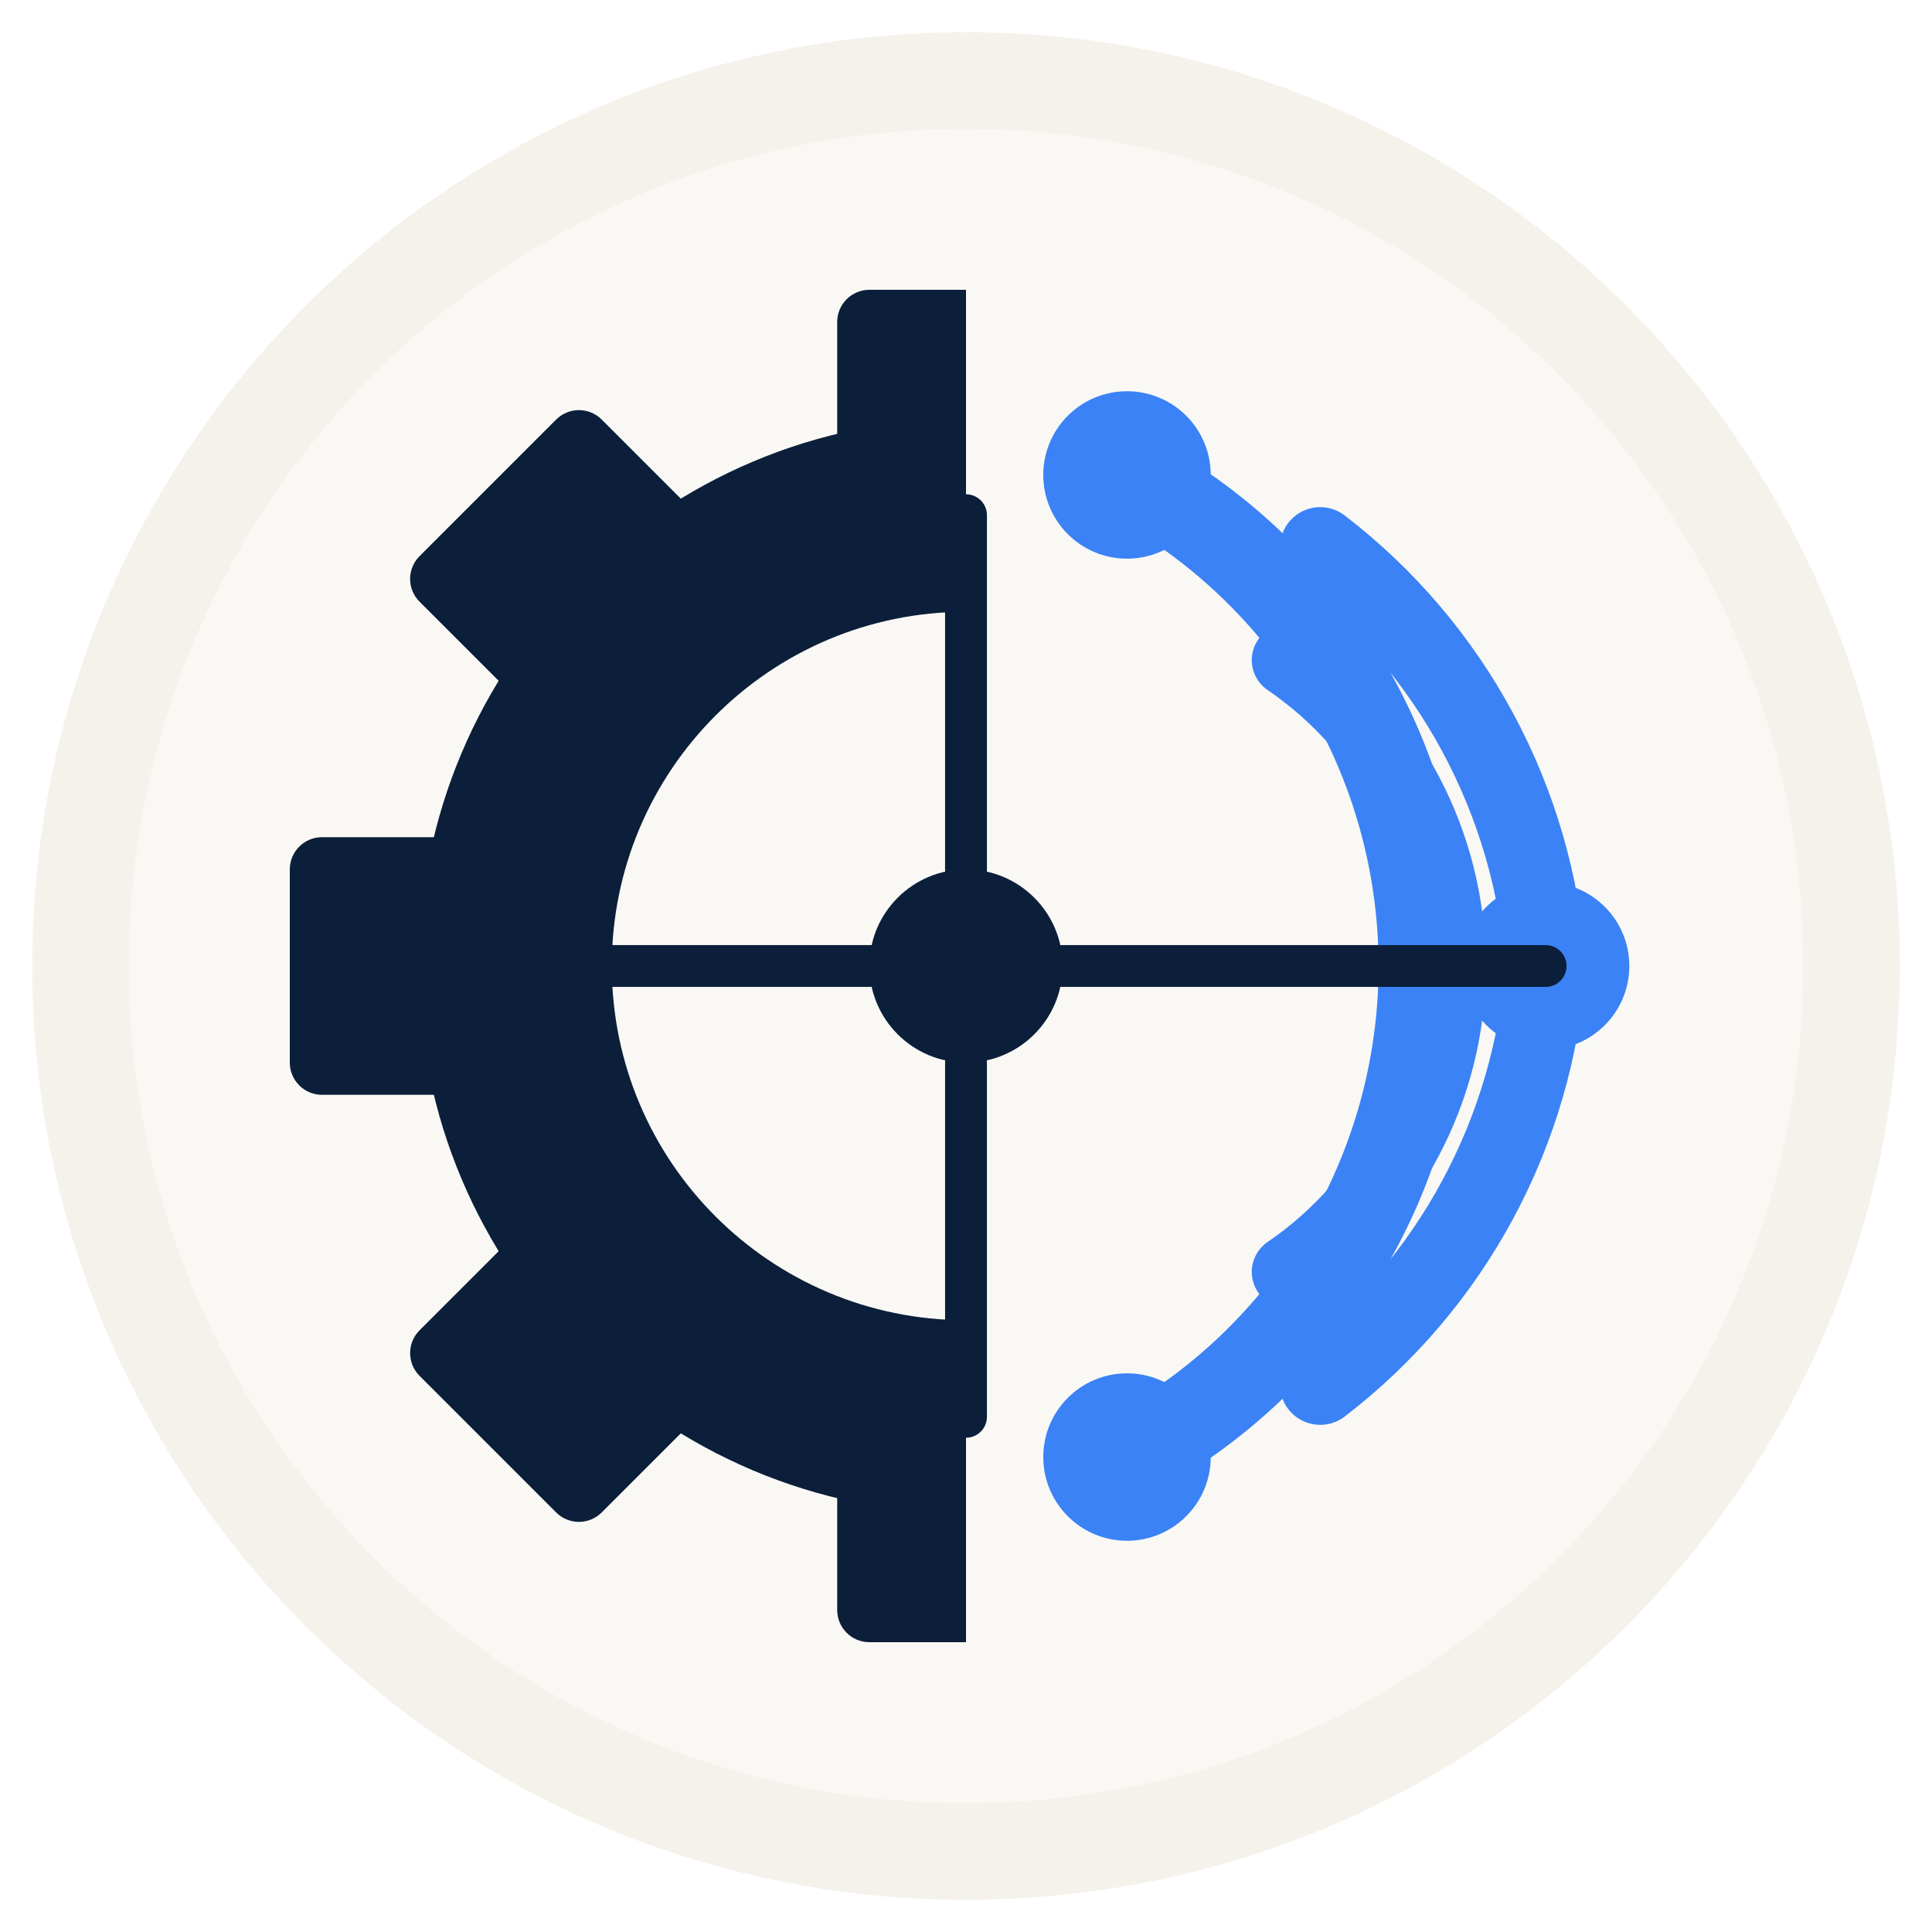
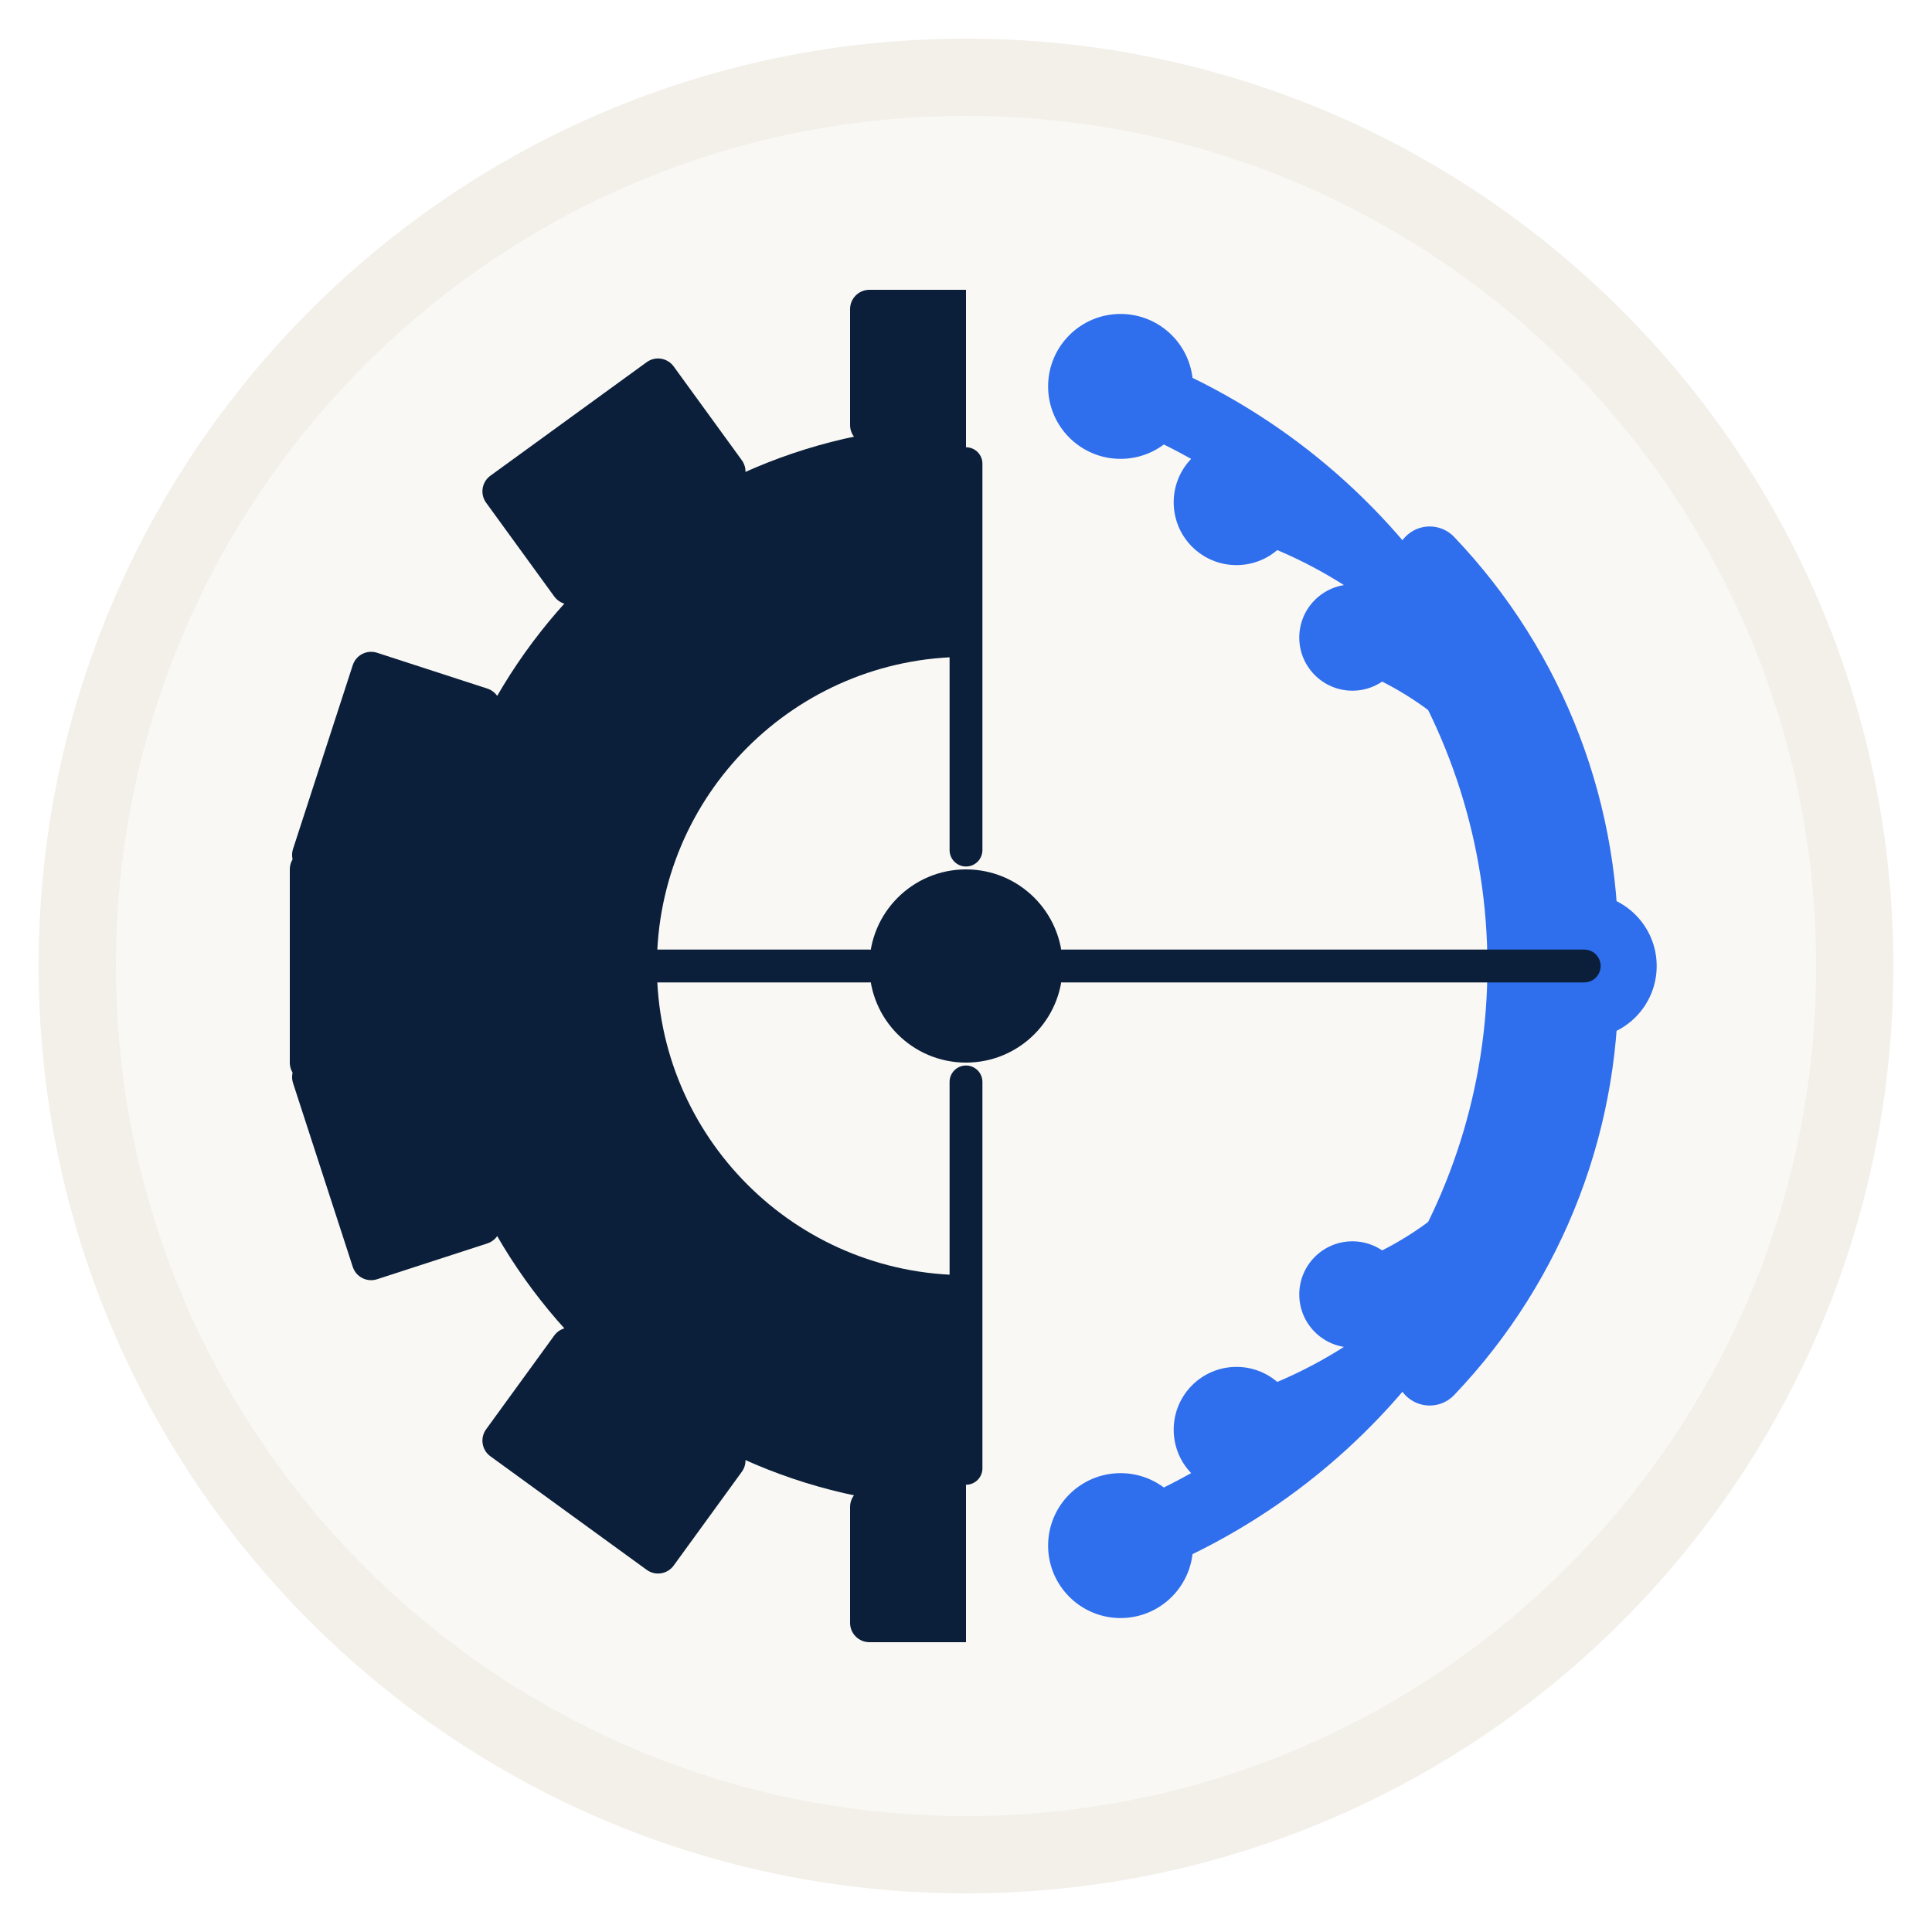
- <svg xmlns="http://www.w3.org/2000/svg" viewBox="0 0 120 120" fill="none" role="img" aria-label="ROHLAX logo">
-   <circle cx="60" cy="60" r="58" fill="#F5F2EC" />
-   <circle cx="60" cy="60" r="52" fill="#FAF8F4" />
-   <g clip-path="url(#clipLeft)">
-     <circle cx="60" cy="60" r="34" fill="#0B1F3A" />
-     <circle cx="60" cy="60" r="22" fill="#FAF8F4" />
-     <rect x="52" y="18" width="16" height="14" rx="2" fill="#0B1F3A" />
-     <rect x="52" y="88" width="16" height="14" rx="2" fill="#0B1F3A" />
-     <rect x="18" y="52" width="14" height="16" rx="2" fill="#0B1F3A" />
-     <g transform="rotate(-45 60 60)">
-       <rect x="52" y="18" width="16" height="14" rx="2" fill="#0B1F3A" />
-       <rect x="52" y="88" width="16" height="14" rx="2" fill="#0B1F3A" />
-     </g>
-     <g transform="rotate(45 60 60)">
-       <rect x="52" y="18" width="16" height="14" rx="2" fill="#0B1F3A" />
-       <rect x="52" y="88" width="16" height="14" rx="2" fill="#0B1F3A" />
+ <svg xmlns="http://www.w3.org/2000/svg" viewBox="0 0 200 200" fill="none" role="img" aria-label="ROHLAX logo">
+   <circle cx="100" cy="100" r="96" fill="#F3F0EA" />
+   <circle cx="100" cy="100" r="88" fill="#FAF8F4" />
+   <g clip-path="url(#clipL)">
+     <circle cx="100" cy="100" r="56" fill="#0B1F3A" />
+     <circle cx="100" cy="100" r="32" fill="#FAF8F4" />
+     <g fill="#0B1F3A">
+       <rect x="88" y="30" width="24" height="16" rx="2" />
+       <rect x="88" y="154" width="24" height="16" rx="2" />
+       <rect x="30" y="88" width="16" height="24" rx="2" />
+       <g transform="rotate(36 100 100)">
+         <rect x="88" y="30" width="24" height="16" rx="2" />
+       </g>
+       <g transform="rotate(72 100 100)">
+         <rect x="88" y="30" width="24" height="16" rx="2" />
+       </g>
+       <g transform="rotate(-36 100 100)">
+         <rect x="88" y="30" width="24" height="16" rx="2" />
+       </g>
+       <g transform="rotate(-72 100 100)">
+         <rect x="88" y="30" width="24" height="16" rx="2" />
+       </g>
+       <g transform="rotate(144 100 100)">
+         <rect x="88" y="30" width="24" height="16" rx="2" />
+       </g>
+       <g transform="rotate(216 100 100)">
+         <rect x="88" y="30" width="24" height="16" rx="2" />
+       </g>
+       <g transform="rotate(108 100 100)">
+         <rect x="88" y="30" width="24" height="16" rx="2" />
+       </g>
+       <g transform="rotate(252 100 100)">
+         <rect x="88" y="30" width="24" height="16" rx="2" />
+       </g>
    </g>
  </g>
-   <path d="M70 29.5a34.5 34.5 0 0 1 0 61" stroke="#3B82F6" stroke-width="5.5" stroke-linecap="round" fill="none" />
-   <path d="M80 41a23 23 0 0 1 0 38" stroke="#3B82F6" stroke-width="4.5" stroke-linecap="round" fill="none" />
-   <path d="M82 34a36 36 0 0 1 14 26" stroke="#3B82F6" stroke-width="5" stroke-linecap="round" fill="none" />
-   <path d="M96 60a36 36 0 0 1-14 26" stroke="#3B82F6" stroke-width="5" stroke-linecap="round" fill="none" />
-   <circle cx="70" cy="29.5" r="5.2" fill="#3B82F6" />
-   <circle cx="96" cy="60" r="5.2" fill="#3B82F6" />
-   <circle cx="70" cy="90.5" r="5.2" fill="#3B82F6" />
-   <circle cx="60" cy="60" r="6" fill="#0B1F3A" />
-   <path d="M60 32v22" stroke="#0B1F3A" stroke-width="2.6" stroke-linecap="round" />
-   <path d="M60 66v22" stroke="#0B1F3A" stroke-width="2.6" stroke-linecap="round" />
-   <path d="M38 60h16" stroke="#0B1F3A" stroke-width="2.6" stroke-linecap="round" />
-   <path d="M66 60h30" stroke="#0B1F3A" stroke-width="2.6" stroke-linecap="round" />
+   <path d="M116 40 A64 64 0 0 1 116 160" stroke="#2F6FED" stroke-width="7.5" stroke-linecap="round" fill="none" />
+   <path d="M128 52 A50 50 0 0 1 128 148" stroke="#2F6FED" stroke-width="6.5" stroke-linecap="round" fill="none" />
+   <path d="M140 66 A36 36 0 0 1 140 134" stroke="#2F6FED" stroke-width="6" stroke-linecap="round" fill="none" />
+   <circle cx="116" cy="40" r="7.5" fill="#2F6FED" />
+   <circle cx="116" cy="160" r="7.5" fill="#2F6FED" />
+   <circle cx="128" cy="52" r="6.5" fill="#2F6FED" />
+   <circle cx="128" cy="148" r="6.5" fill="#2F6FED" />
+   <circle cx="164" cy="100" r="7.5" fill="#2F6FED" />
+   <circle cx="140" cy="66" r="5.5" fill="#2F6FED" />
+   <circle cx="140" cy="134" r="5.5" fill="#2F6FED" />
+   <path d="M148 58 A58 58 0 0 1 164 100" stroke="#2F6FED" stroke-width="7" stroke-linecap="round" fill="none" />
+   <path d="M164 100 A58 58 0 0 1 148 142" stroke="#2F6FED" stroke-width="7" stroke-linecap="round" fill="none" />
+   <circle cx="100" cy="100" r="10" fill="#0B1F3A" />
+   <path d="M100 48 v40" stroke="#0B1F3A" stroke-width="3.4" stroke-linecap="round" />
+   <path d="M100 112 v40" stroke="#0B1F3A" stroke-width="3.4" stroke-linecap="round" />
+   <path d="M58 100 h32" stroke="#0B1F3A" stroke-width="3.4" stroke-linecap="round" />
+   <path d="M110 100 h54" stroke="#0B1F3A" stroke-width="3.4" stroke-linecap="round" />
  <defs>
-     <clipPath id="clipLeft">
-       <rect x="0" y="0" width="60" height="120" />
+     <clipPath id="clipL">
+       <rect x="0" y="0" width="100" height="200" />
    </clipPath>
  </defs>
</svg>
